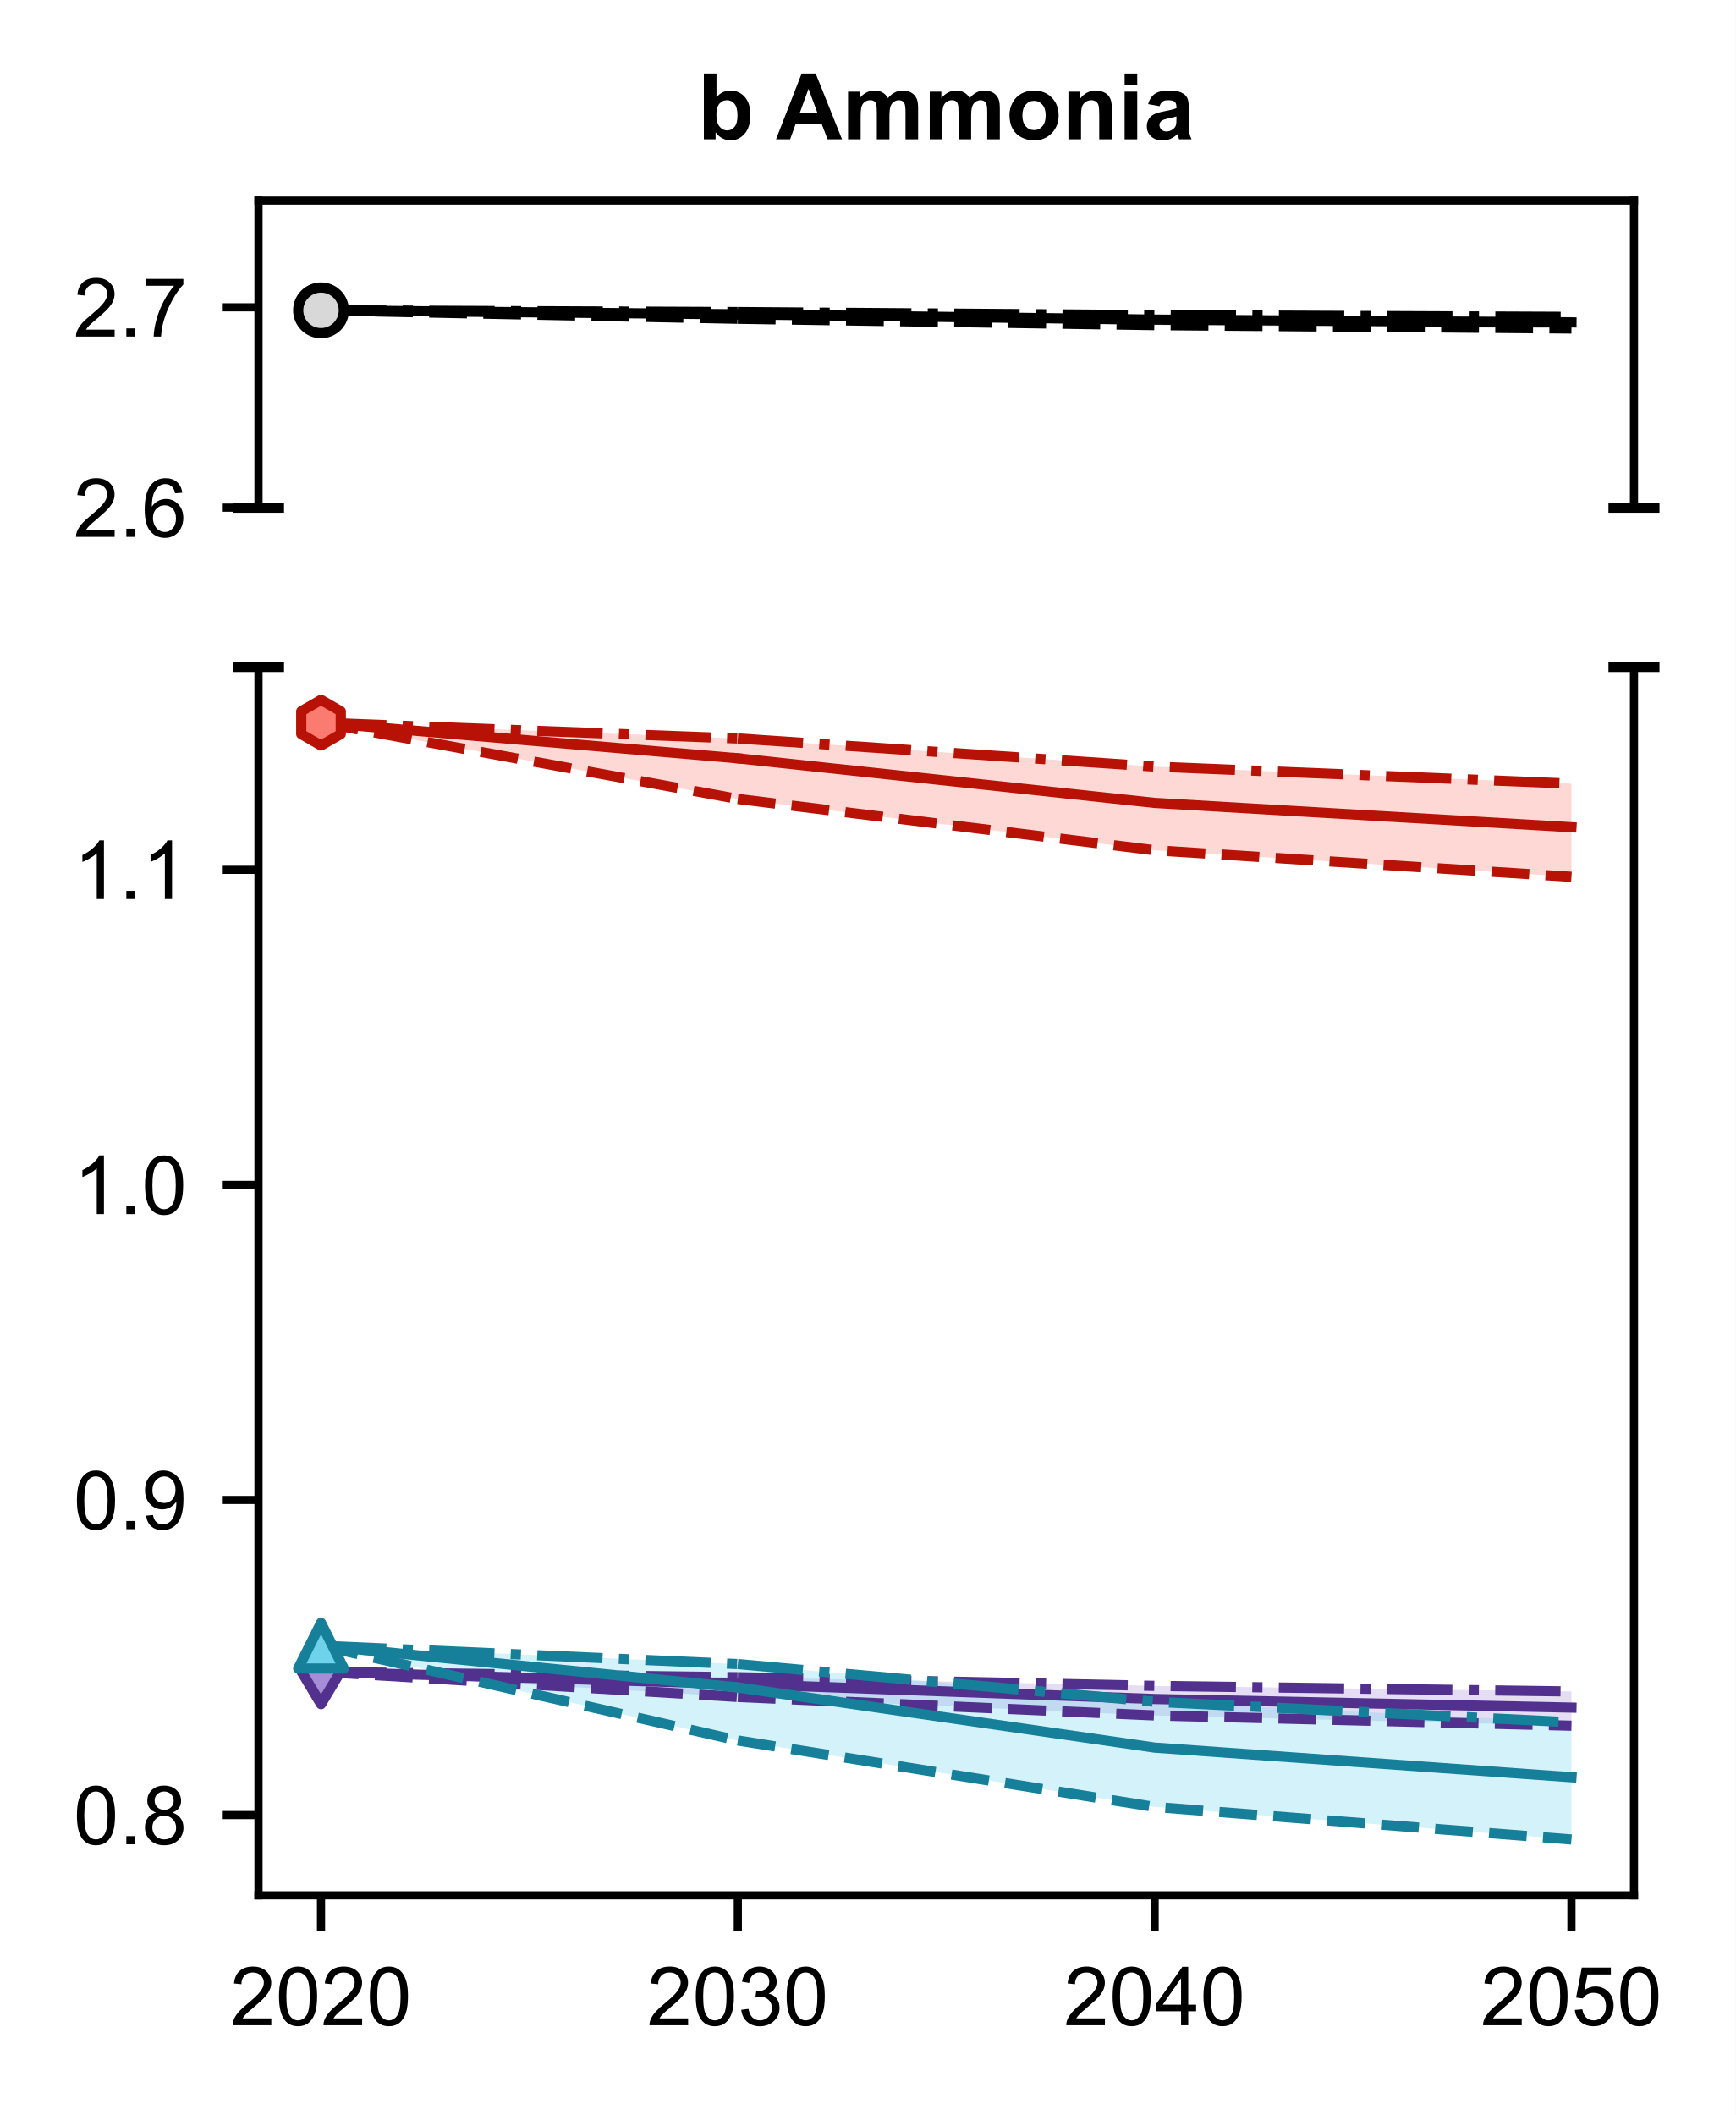
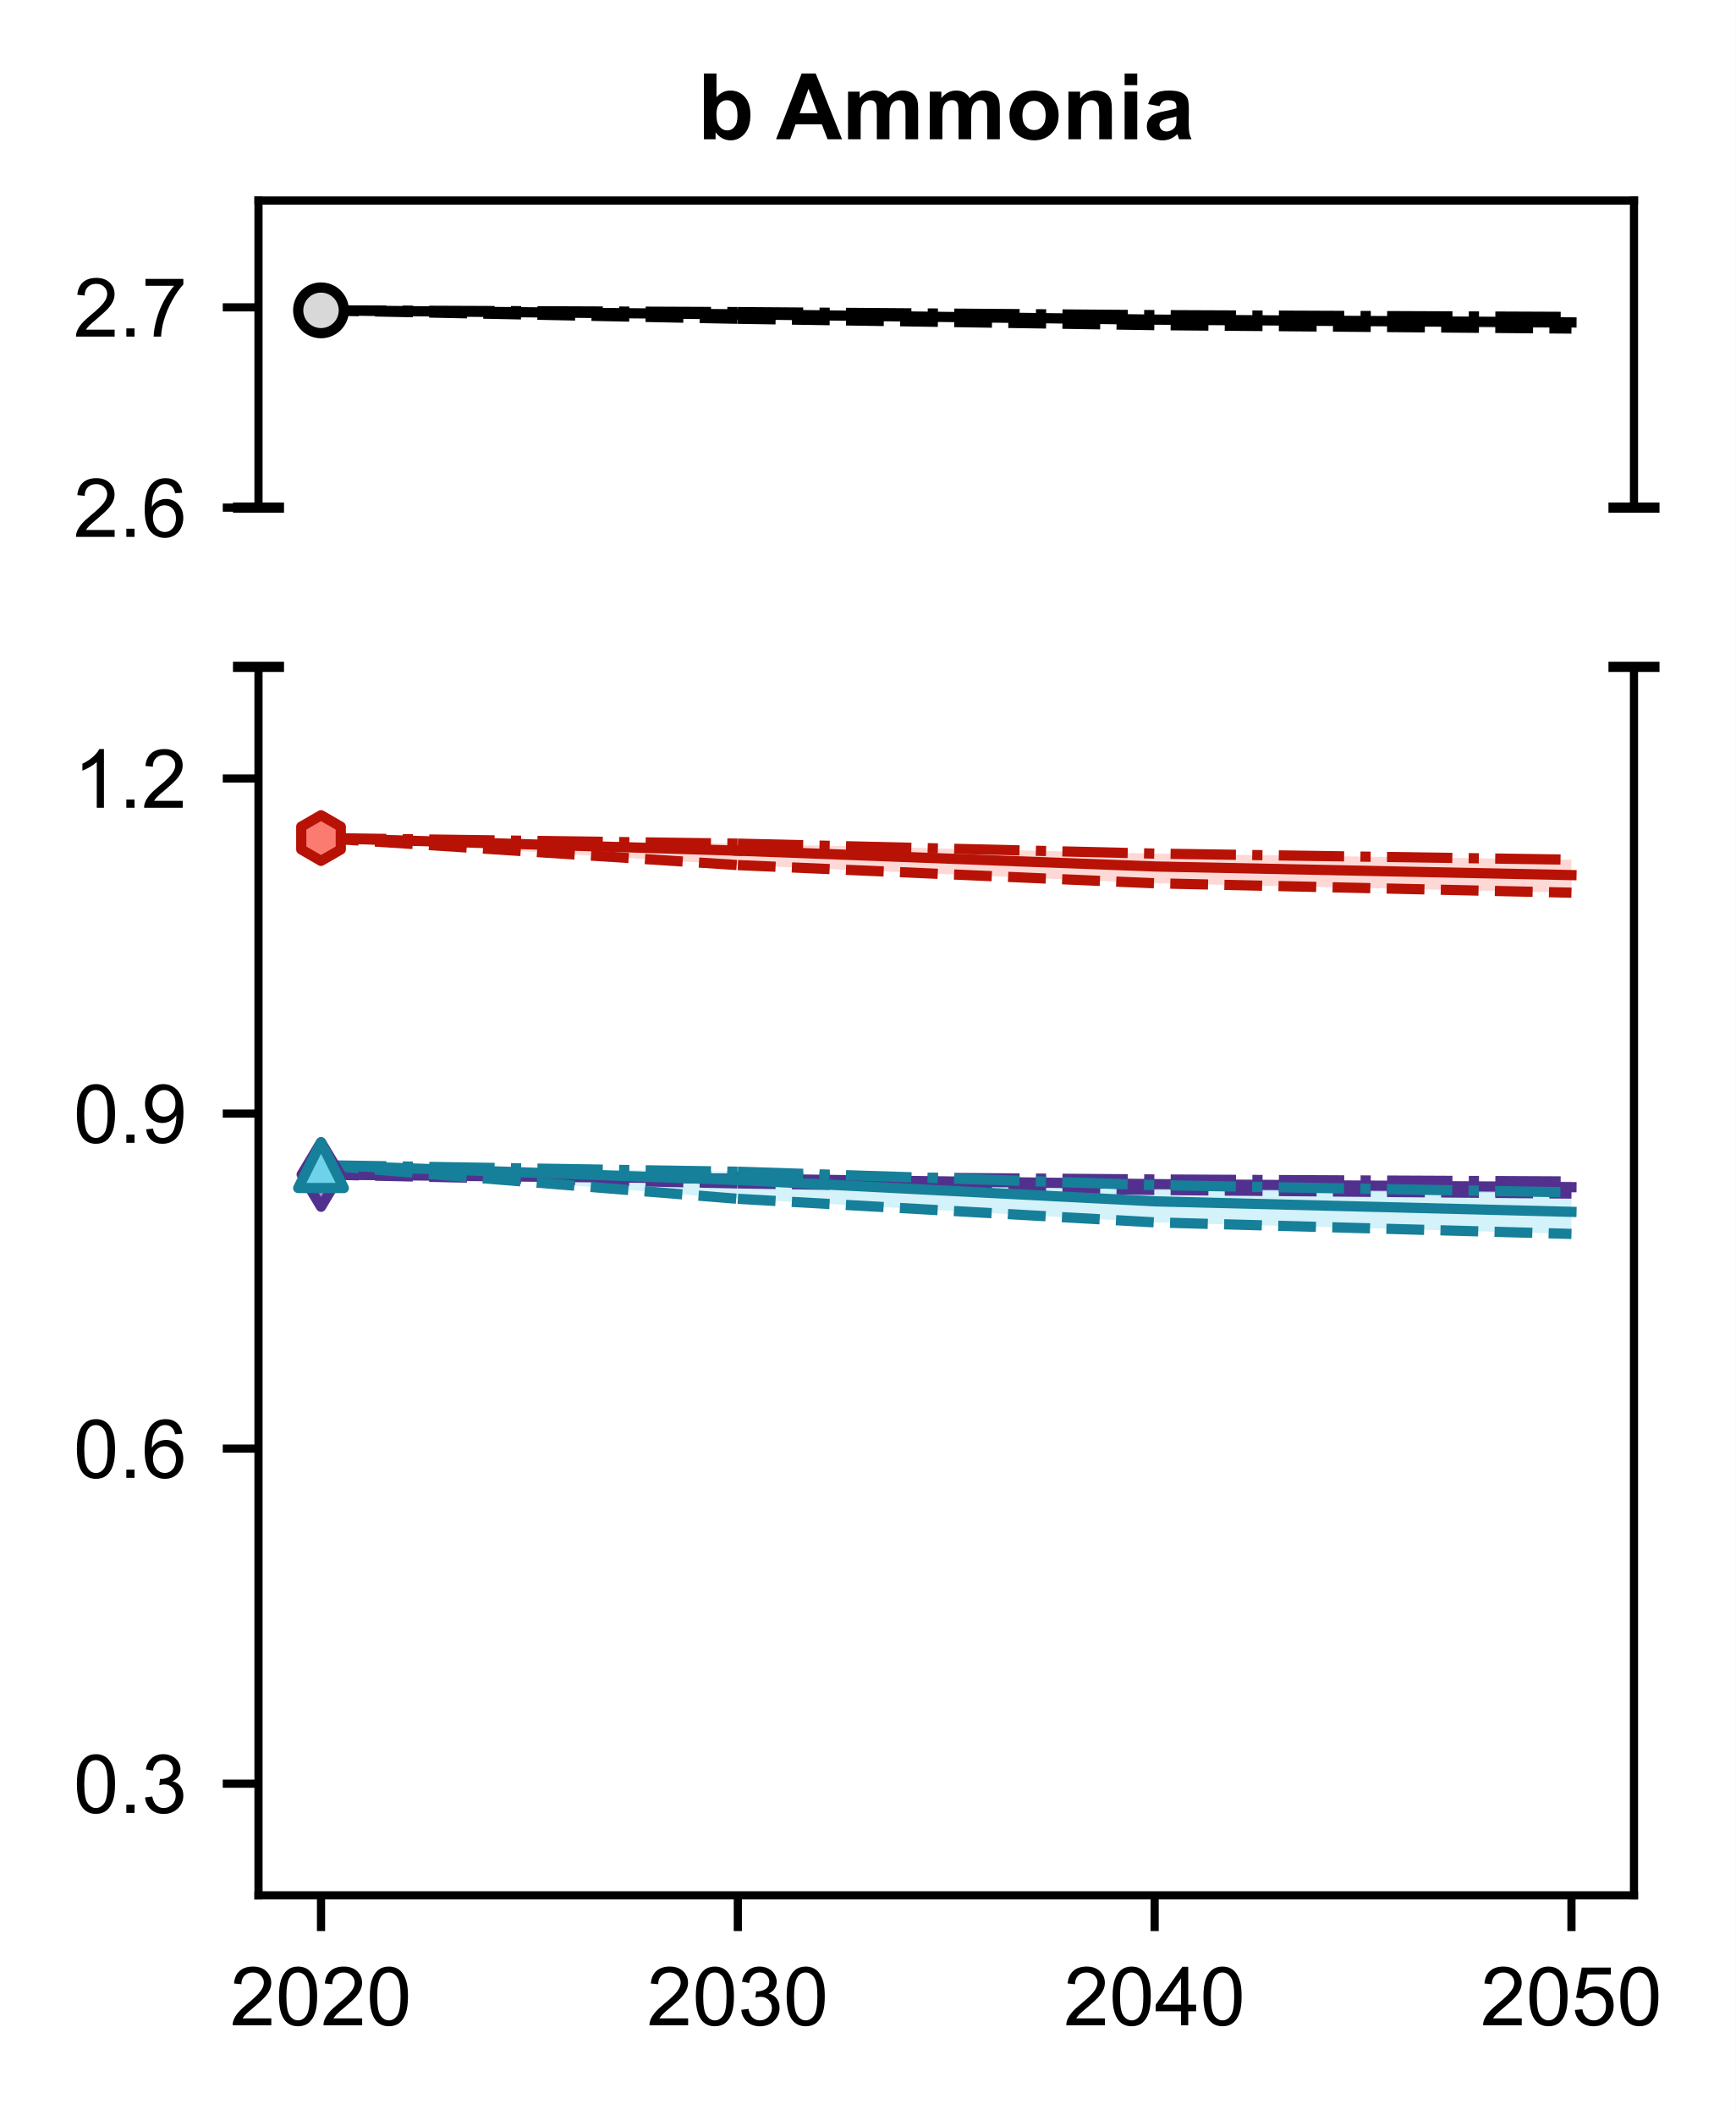
<svg xmlns="http://www.w3.org/2000/svg" xmlns:xlink="http://www.w3.org/1999/xlink" width="170.023pt" height="207.167pt" viewBox="0 0 170.023 207.167" version="1.1">
  <defs>
    <style type="text/css">*{stroke-linejoin: round; stroke-linecap: butt}</style>
  </defs>
  <g id="figure_1">
    <g id="patch_1">
      <path d="M 0 207.167  L 170.023 207.167  L 170.023 0  L 0 0  z " style="fill: #ffffff" />
    </g>
    <g id="axes_1">
      <g id="patch_2">
        <path d="M 25.32 49.725  L 160.05 49.725  L 160.05 19.642  L 25.32 19.642  z " style="fill: #ffffff" />
      </g>
      <g id="patch_3">
-         <path d="M 31.444 30.399  L 72.271 31.223  L 72.271 30.57  z " clip-path="url(#p505b1fce91)" style="fill: #808080; opacity: 0.3" />
+         <path d="M 31.444 30.399  L 72.271 31.223  L 72.271 30.57  z " clip-path="url(#p13ab7eb03c)" style="fill: #808080; opacity: 0.3" />
      </g>
      <g id="patch_4">
-         <path d="M 72.271 31.223  L 113.098 31.846  L 113.098 30.868  L 72.271 30.57  z " clip-path="url(#p505b1fce91)" style="fill: #808080; opacity: 0.3" />
+         <path d="M 72.271 31.223  L 113.098 31.846  L 113.098 30.868  L 72.271 30.57  z " clip-path="url(#p13ab7eb03c)" style="fill: #808080; opacity: 0.3" />
      </g>
      <g id="patch_5">
-         <path d="M 113.098 31.846  L 153.926 32.181  L 153.926 31.042  L 113.098 30.868  z " clip-path="url(#p505b1fce91)" style="fill: #808080; opacity: 0.3" />
+         <path d="M 113.098 31.846  L 153.926 32.181  L 153.926 31.042  L 113.098 30.868  z " clip-path="url(#p13ab7eb03c)" style="fill: #808080; opacity: 0.3" />
      </g>
      <g id="line2d_1">
-         <path d="M 31.444 30.399  L 72.271 30.789  " clip-path="url(#p505b1fce91)" style="fill: none; stroke: #000000; stroke-linecap: square" />
+         <path d="M 31.444 30.399  L 72.271 30.789  " clip-path="url(#p13ab7eb03c)" style="fill: none; stroke: #000000; stroke-linecap: square" />
      </g>
      <g id="line2d_2">
-         <path d="M 72.271 30.789  L 113.098 31.307  L 153.926 31.582  " clip-path="url(#p505b1fce91)" style="fill: none; stroke: #000000; stroke-linecap: square" />
+         <path d="M 72.271 30.789  L 113.098 31.307  L 153.926 31.582  " clip-path="url(#p13ab7eb03c)" style="fill: none; stroke: #000000; stroke-linecap: square" />
      </g>
      <g id="line2d_3">
-         <path d="M 31.444 30.399  L 72.271 30.57  " clip-path="url(#p505b1fce91)" style="fill: none; stroke-dasharray: 6.4,1.6,1,1.6; stroke-dashoffset: 0; stroke: #000000" />
+         <path d="M 31.444 30.399  L 72.271 30.57  " clip-path="url(#p13ab7eb03c)" style="fill: none; stroke-dasharray: 6.4,1.6,1,1.6; stroke-dashoffset: 0; stroke: #000000" />
      </g>
      <g id="line2d_4">
-         <path d="M 72.271 30.57  L 113.098 30.868  L 153.926 31.042  " clip-path="url(#p505b1fce91)" style="fill: none; stroke-dasharray: 6.4,1.6,1,1.6; stroke-dashoffset: 0; stroke: #000000" />
+         <path d="M 72.271 30.57  L 113.098 30.868  L 153.926 31.042  " clip-path="url(#p13ab7eb03c)" style="fill: none; stroke-dasharray: 6.4,1.6,1,1.6; stroke-dashoffset: 0; stroke: #000000" />
      </g>
      <g id="line2d_5">
-         <path d="M 31.444 30.399  L 72.271 31.223  " clip-path="url(#p505b1fce91)" style="fill: none; stroke-dasharray: 3.7,1.6; stroke-dashoffset: 0; stroke: #000000" />
+         <path d="M 31.444 30.399  L 72.271 31.223  " clip-path="url(#p13ab7eb03c)" style="fill: none; stroke-dasharray: 3.7,1.6; stroke-dashoffset: 0; stroke: #000000" />
      </g>
      <g id="line2d_6">
-         <path d="M 72.271 31.223  L 113.098 31.846  L 153.926 32.181  " clip-path="url(#p505b1fce91)" style="fill: none; stroke-dasharray: 3.7,1.6; stroke-dashoffset: 0; stroke: #000000" />
+         <path d="M 72.271 31.223  L 113.098 31.846  L 153.926 32.181  " clip-path="url(#p13ab7eb03c)" style="fill: none; stroke-dasharray: 3.7,1.6; stroke-dashoffset: 0; stroke: #000000" />
      </g>
      <g id="matplotlib.axis_1">
        <g id="xtick_1" />
        <g id="xtick_2" />
        <g id="xtick_3" />
        <g id="xtick_4" />
      </g>
      <g id="matplotlib.axis_2">
        <g id="ytick_1">
          <g id="line2d_7">
            <defs>
-               <path id="md375f97114" d="M 0 0  L -3.5 0  " style="stroke: #000000; stroke-width: 0.8" />
+               <path id="mcb74f9870c" d="M 0 0  L -3.5 0  " style="stroke: #000000; stroke-width: 0.8" />
            </defs>
            <g>
-               <use xlink:href="#md375f97114" x="25.32" y="49.725" style="stroke: #000000; stroke-width: 0.8" />
+               <use xlink:href="#mcb74f9870c" x="25.32" y="49.725" style="stroke: #000000; stroke-width: 0.8" />
            </g>
          </g>
          <g id="text_1">
            <g transform="translate(7.2 52.58833) scale(0.08 -0.08)">
              <defs>
                <path id="ArialMT-32" d="M 3222 541  L 3222 0  L 194 0  Q 188 203 259 391  Q 375 700 629 1000  Q 884 1300 1366 1694  Q 2113 2306 2375 2664  Q 2638 3022 2638 3341  Q 2638 3675 2398 3904  Q 2159 4134 1775 4134  Q 1369 4134 1125 3890  Q 881 3647 878 3216  L 300 3275  Q 359 3922 746 4261  Q 1134 4600 1788 4600  Q 2447 4600 2831 4234  Q 3216 3869 3216 3328  Q 3216 3053 3103 2787  Q 2991 2522 2730 2228  Q 2469 1934 1863 1422  Q 1356 997 1212 845  Q 1069 694 975 541  L 3222 541  z " transform="scale(0.015625)" />
                <path id="ArialMT-2e" d="M 581 0  L 581 641  L 1222 641  L 1222 0  L 581 0  z " transform="scale(0.015625)" />
                <path id="ArialMT-36" d="M 3184 3459  L 2625 3416  Q 2550 3747 2413 3897  Q 2184 4138 1850 4138  Q 1581 4138 1378 3988  Q 1113 3794 959 3422  Q 806 3050 800 2363  Q 1003 2672 1297 2822  Q 1591 2972 1913 2972  Q 2475 2972 2870 2558  Q 3266 2144 3266 1488  Q 3266 1056 3080 686  Q 2894 316 2569 119  Q 2244 -78 1831 -78  Q 1128 -78 684 439  Q 241 956 241 2144  Q 241 3472 731 4075  Q 1159 4600 1884 4600  Q 2425 4600 2770 4297  Q 3116 3994 3184 3459  z M 888 1484  Q 888 1194 1011 928  Q 1134 663 1356 523  Q 1578 384 1822 384  Q 2178 384 2434 671  Q 2691 959 2691 1453  Q 2691 1928 2437 2201  Q 2184 2475 1800 2475  Q 1419 2475 1153 2201  Q 888 1928 888 1484  z " transform="scale(0.015625)" />
              </defs>
              <use xlink:href="#ArialMT-32" />
              <use xlink:href="#ArialMT-2e" x="55.615" />
              <use xlink:href="#ArialMT-36" x="83.398" />
            </g>
          </g>
        </g>
        <g id="ytick_2">
          <g id="line2d_8">
            <g>
-               <use xlink:href="#md375f97114" x="25.32" y="30.106" style="stroke: #000000; stroke-width: 0.8" />
+               <use xlink:href="#mcb74f9870c" x="25.32" y="30.106" style="stroke: #000000; stroke-width: 0.8" />
            </g>
          </g>
          <g id="text_2">
            <g transform="translate(7.2 32.96887) scale(0.08 -0.08)">
              <defs>
                <path id="ArialMT-37" d="M 303 3981  L 303 4522  L 3269 4522  L 3269 4084  Q 2831 3619 2401 2847  Q 1972 2075 1738 1259  Q 1569 684 1522 0  L 944 0  Q 953 541 1156 1306  Q 1359 2072 1739 2783  Q 2119 3494 2547 3981  L 303 3981  z " transform="scale(0.015625)" />
              </defs>
              <use xlink:href="#ArialMT-32" />
              <use xlink:href="#ArialMT-2e" x="55.615" />
              <use xlink:href="#ArialMT-37" x="83.398" />
            </g>
          </g>
        </g>
      </g>
      <g id="PathCollection_1">
        <defs>
-           <path id="m8db2056319" d="M 0 2.236  C 0.593 2.236 1.162 2 1.581 1.581  C 2 1.162 2.236 0.593 2.236 0  C 2.236 -0.593 2 -1.162 1.581 -1.581  C 1.162 -2 0.593 -2.236 0 -2.236  C -0.593 -2.236 -1.162 -2 -1.581 -1.581  C -2 -1.162 -2.236 -0.593 -2.236 0  C -2.236 0.593 -2 1.162 -1.581 1.581  C -1.162 2 -0.593 2.236 0 2.236  z " style="stroke: #000000" />
+           <path id="m3d1748b864" d="M 0 2.236  C 0.593 2.236 1.162 2 1.581 1.581  C 2 1.162 2.236 0.593 2.236 0  C 2.236 -0.593 2 -1.162 1.581 -1.581  C 1.162 -2 0.593 -2.236 0 -2.236  C -0.593 -2.236 -1.162 -2 -1.581 -1.581  C -2 -1.162 -2.236 -0.593 -2.236 0  C -2.236 0.593 -2 1.162 -1.581 1.581  C -1.162 2 -0.593 2.236 0 2.236  z " style="stroke: #000000" />
        </defs>
-         <g clip-path="url(#p505b1fce91)">
-           <use xlink:href="#m8db2056319" x="31.444" y="30.399" style="fill: #d8d8d8; stroke: #000000" />
+         <g clip-path="url(#p13ab7eb03c)">
+           <use xlink:href="#m3d1748b864" x="31.444" y="30.399" style="fill: #d8d8d8; stroke: #000000" />
        </g>
      </g>
      <g id="line2d_9">
        <defs>
-           <path id="m412dbabb3e" d="M -2.5 0  L 2.5 0  " style="stroke: #000000" />
+           <path id="m0ffcfef380" d="M -2.5 0  L 2.5 0  " style="stroke: #000000" />
        </defs>
        <g>
-           <use xlink:href="#m412dbabb3e" x="25.32" y="49.725" style="stroke: #000000" />
-           <use xlink:href="#m412dbabb3e" x="160.05" y="49.725" style="stroke: #000000" />
+           <use xlink:href="#m0ffcfef380" x="25.32" y="49.725" style="stroke: #000000" />
+           <use xlink:href="#m0ffcfef380" x="160.05" y="49.725" style="stroke: #000000" />
        </g>
      </g>
      <g id="patch_6">
        <path d="M 25.32 49.725  L 25.32 19.642  " style="fill: none; stroke: #000000; stroke-width: 0.8; stroke-linejoin: miter; stroke-linecap: square" />
      </g>
      <g id="patch_7">
        <path d="M 160.05 49.725  L 160.05 19.642  " style="fill: none; stroke: #000000; stroke-width: 0.8; stroke-linejoin: miter; stroke-linecap: square" />
      </g>
      <g id="patch_8">
        <path d="M 25.32 19.642  L 160.05 19.642  " style="fill: none; stroke: #000000; stroke-width: 0.8; stroke-linejoin: miter; stroke-linecap: square" />
      </g>
      <g id="text_3">
-         <g transform="translate(68.35252 13.64203) scale(0.09 -0.09)">
+         <g transform="translate(68.35253 13.64203) scale(0.09 -0.09)">
          <defs>
            <path id="Arial-BoldMT-62" d="M 422 0  L 422 4581  L 1300 4581  L 1300 2931  Q 1706 3394 2263 3394  Q 2869 3394 3266 2955  Q 3663 2516 3663 1694  Q 3663 844 3258 384  Q 2853 -75 2275 -75  Q 1991 -75 1714 67  Q 1438 209 1238 488  L 1238 0  L 422 0  z M 1294 1731  Q 1294 1216 1456 969  Q 1684 619 2063 619  Q 2353 619 2558 867  Q 2763 1116 2763 1650  Q 2763 2219 2556 2470  Q 2350 2722 2028 2722  Q 1713 2722 1503 2476  Q 1294 2231 1294 1731  z " transform="scale(0.015625)" />
            <path id="Arial-BoldMT-20" transform="scale(0.015625)" />
            <path id="Arial-BoldMT-41" d="M 4597 0  L 3591 0  L 3191 1041  L 1359 1041  L 981 0  L 0 0  L 1784 4581  L 2763 4581  L 4597 0  z M 2894 1813  L 2263 3513  L 1644 1813  L 2894 1813  z " transform="scale(0.015625)" />
            <path id="Arial-BoldMT-6d" d="M 394 3319  L 1203 3319  L 1203 2866  Q 1638 3394 2238 3394  Q 2556 3394 2790 3262  Q 3025 3131 3175 2866  Q 3394 3131 3647 3262  Q 3900 3394 4188 3394  Q 4553 3394 4806 3245  Q 5059 3097 5184 2809  Q 5275 2597 5275 2122  L 5275 0  L 4397 0  L 4397 1897  Q 4397 2391 4306 2534  Q 4184 2722 3931 2722  Q 3747 2722 3584 2609  Q 3422 2497 3350 2280  Q 3278 2063 3278 1594  L 3278 0  L 2400 0  L 2400 1819  Q 2400 2303 2353 2443  Q 2306 2584 2207 2653  Q 2109 2722 1941 2722  Q 1738 2722 1575 2612  Q 1413 2503 1342 2297  Q 1272 2091 1272 1613  L 1272 0  L 394 0  L 394 3319  z " transform="scale(0.015625)" />
            <path id="Arial-BoldMT-6f" d="M 256 1706  Q 256 2144 472 2553  Q 688 2963 1083 3178  Q 1478 3394 1966 3394  Q 2719 3394 3200 2905  Q 3681 2416 3681 1669  Q 3681 916 3195 420  Q 2709 -75 1972 -75  Q 1516 -75 1102 131  Q 688 338 472 736  Q 256 1134 256 1706  z M 1156 1659  Q 1156 1166 1390 903  Q 1625 641 1969 641  Q 2313 641 2545 903  Q 2778 1166 2778 1666  Q 2778 2153 2545 2415  Q 2313 2678 1969 2678  Q 1625 2678 1390 2415  Q 1156 2153 1156 1659  z " transform="scale(0.015625)" />
            <path id="Arial-BoldMT-6e" d="M 3478 0  L 2600 0  L 2600 1694  Q 2600 2231 2544 2389  Q 2488 2547 2361 2634  Q 2234 2722 2056 2722  Q 1828 2722 1647 2597  Q 1466 2472 1398 2265  Q 1331 2059 1331 1503  L 1331 0  L 453 0  L 453 3319  L 1269 3319  L 1269 2831  Q 1703 3394 2363 3394  Q 2653 3394 2893 3289  Q 3134 3184 3257 3021  Q 3381 2859 3429 2653  Q 3478 2447 3478 2063  L 3478 0  z " transform="scale(0.015625)" />
            <path id="Arial-BoldMT-69" d="M 459 3769  L 459 4581  L 1338 4581  L 1338 3769  L 459 3769  z M 459 0  L 459 3319  L 1338 3319  L 1338 0  L 459 0  z " transform="scale(0.015625)" />
            <path id="Arial-BoldMT-61" d="M 1116 2306  L 319 2450  Q 453 2931 781 3162  Q 1109 3394 1756 3394  Q 2344 3394 2631 3255  Q 2919 3116 3036 2902  Q 3153 2688 3153 2116  L 3144 1091  Q 3144 653 3186 445  Q 3228 238 3344 0  L 2475 0  Q 2441 88 2391 259  Q 2369 338 2359 363  Q 2134 144 1878 34  Q 1622 -75 1331 -75  Q 819 -75 523 203  Q 228 481 228 906  Q 228 1188 362 1408  Q 497 1628 739 1745  Q 981 1863 1438 1950  Q 2053 2066 2291 2166  L 2291 2253  Q 2291 2506 2166 2614  Q 2041 2722 1694 2722  Q 1459 2722 1328 2630  Q 1197 2538 1116 2306  z M 2291 1594  Q 2122 1538 1756 1459  Q 1391 1381 1278 1306  Q 1106 1184 1106 997  Q 1106 813 1243 678  Q 1381 544 1594 544  Q 1831 544 2047 700  Q 2206 819 2256 991  Q 2291 1103 2291 1419  L 2291 1594  z " transform="scale(0.015625)" />
          </defs>
          <use xlink:href="#Arial-BoldMT-62" />
          <use xlink:href="#Arial-BoldMT-20" x="61.084" />
          <use xlink:href="#Arial-BoldMT-41" x="85.117" />
          <use xlink:href="#Arial-BoldMT-6d" x="157.334" />
          <use xlink:href="#Arial-BoldMT-6d" x="246.25" />
          <use xlink:href="#Arial-BoldMT-6f" x="335.166" />
          <use xlink:href="#Arial-BoldMT-6e" x="396.25" />
          <use xlink:href="#Arial-BoldMT-69" x="457.334" />
          <use xlink:href="#Arial-BoldMT-61" x="485.117" />
        </g>
      </g>
    </g>
    <g id="axes_2">
      <g id="patch_9">
        <path d="M 25.32 185.651  L 160.05 185.651  L 160.05 65.318  L 25.32 65.318  z " style="fill: #ffffff" />
      </g>
      <g id="patch_10">
-         <path d="M 31.444 163.762  L 72.271 166.219  L 72.271 164.286  z " clip-path="url(#p10491d36dc)" style="fill: #a78dd8; opacity: 0.3" />
+         <path d="M 31.444 115.044  L 72.271 115.915  L 72.271 115.23  z " clip-path="url(#p8d1929534f)" style="fill: #a78dd8; opacity: 0.3" />
      </g>
      <g id="patch_11">
-         <path d="M 72.271 166.219  L 113.098 168.027  L 113.098 165.133  L 72.271 164.286  z " clip-path="url(#p10491d36dc)" style="fill: #a78dd8; opacity: 0.3" />
+         <path d="M 72.271 115.915  L 113.098 116.556  L 113.098 115.53  L 72.271 115.23  z " clip-path="url(#p8d1929534f)" style="fill: #a78dd8; opacity: 0.3" />
      </g>
      <g id="patch_12">
-         <path d="M 113.098 168.027  L 153.926 169.033  L 153.926 165.681  L 113.098 165.133  z " clip-path="url(#p10491d36dc)" style="fill: #a78dd8; opacity: 0.3" />
+         <path d="M 113.098 116.556  L 153.926 116.912  L 153.926 115.724  L 113.098 115.53  z " clip-path="url(#p8d1929534f)" style="fill: #a78dd8; opacity: 0.3" />
      </g>
      <g id="patch_13">
-         <path d="M 31.444 161.197  L 72.271 170.483  L 72.271 162.996  z " clip-path="url(#p10491d36dc)" style="fill: #6dd2ea; opacity: 0.3" />
+         <path d="M 31.444 114.134  L 72.271 117.426  L 72.271 114.772  z " clip-path="url(#p8d1929534f)" style="fill: #6dd2ea; opacity: 0.3" />
      </g>
      <g id="patch_14">
-         <path d="M 72.271 170.483  L 113.098 176.991  L 113.098 166.69  L 72.271 162.996  z " clip-path="url(#p10491d36dc)" style="fill: #6dd2ea; opacity: 0.3" />
+         <path d="M 72.271 117.426  L 113.098 119.733  L 113.098 116.082  L 72.271 114.772  z " clip-path="url(#p8d1929534f)" style="fill: #6dd2ea; opacity: 0.3" />
      </g>
      <g id="patch_15">
-         <path d="M 113.098 176.991  L 153.926 180.181  L 153.926 168.7  L 113.098 166.69  z " clip-path="url(#p10491d36dc)" style="fill: #6dd2ea; opacity: 0.3" />
+         <path d="M 113.098 119.733  L 153.926 120.864  L 153.926 116.794  L 113.098 116.082  z " clip-path="url(#p8d1929534f)" style="fill: #6dd2ea; opacity: 0.3" />
      </g>
      <g id="patch_16">
-         <path d="M 31.444 70.788  L 72.271 78.26  L 72.271 72.335  z " clip-path="url(#p10491d36dc)" style="fill: #fb7b71; opacity: 0.3" />
+         <path d="M 31.444 82.088  L 72.271 84.736  L 72.271 82.636  z " clip-path="url(#p8d1929534f)" style="fill: #fb7b71; opacity: 0.3" />
      </g>
      <g id="patch_17">
-         <path d="M 72.271 78.26  L 113.098 83.286  L 113.098 75.089  L 72.271 72.335  z " clip-path="url(#p10491d36dc)" style="fill: #fb7b71; opacity: 0.3" />
+         <path d="M 72.271 84.736  L 113.098 86.518  L 113.098 83.612  L 72.271 82.636  z " clip-path="url(#p8d1929534f)" style="fill: #fb7b71; opacity: 0.3" />
      </g>
      <g id="patch_18">
-         <path d="M 113.098 83.286  L 153.926 85.887  L 153.926 76.762  L 113.098 75.089  z " clip-path="url(#p10491d36dc)" style="fill: #fb7b71; opacity: 0.3" />
+         <path d="M 113.098 86.518  L 153.926 87.44  L 153.926 84.205  L 113.098 83.612  z " clip-path="url(#p8d1929534f)" style="fill: #fb7b71; opacity: 0.3" />
      </g>
      <g id="line2d_10">
-         <path d="M 31.444 163.762  L 72.271 164.945  " clip-path="url(#p10491d36dc)" style="fill: none; stroke: #52318e; stroke-linecap: square" />
+         <path d="M 31.444 115.044  L 72.271 115.463  " clip-path="url(#p8d1929534f)" style="fill: none; stroke: #52318e; stroke-linecap: square" />
      </g>
      <g id="line2d_11">
-         <path d="M 72.271 164.945  L 113.098 166.419  L 153.926 167.262  " clip-path="url(#p10491d36dc)" style="fill: none; stroke: #52318e; stroke-linecap: square" />
+         <path d="M 72.271 115.463  L 113.098 115.986  L 153.926 116.284  " clip-path="url(#p8d1929534f)" style="fill: none; stroke: #52318e; stroke-linecap: square" />
      </g>
      <g id="line2d_12">
-         <path d="M 31.444 163.762  L 72.271 164.286  " clip-path="url(#p10491d36dc)" style="fill: none; stroke-dasharray: 6.4,1.6,1,1.6; stroke-dashoffset: 0; stroke: #52318e" />
+         <path d="M 31.444 115.044  L 72.271 115.23  " clip-path="url(#p8d1929534f)" style="fill: none; stroke-dasharray: 6.4,1.6,1,1.6; stroke-dashoffset: 0; stroke: #52318e" />
      </g>
      <g id="line2d_13">
-         <path d="M 72.271 164.286  L 113.098 165.133  L 153.926 165.681  " clip-path="url(#p10491d36dc)" style="fill: none; stroke-dasharray: 6.4,1.6,1,1.6; stroke-dashoffset: 0; stroke: #52318e" />
+         <path d="M 72.271 115.23  L 113.098 115.53  L 153.926 115.724  " clip-path="url(#p8d1929534f)" style="fill: none; stroke-dasharray: 6.4,1.6,1,1.6; stroke-dashoffset: 0; stroke: #52318e" />
      </g>
      <g id="line2d_14">
-         <path d="M 31.444 163.762  L 72.271 166.219  " clip-path="url(#p10491d36dc)" style="fill: none; stroke-dasharray: 3.7,1.6; stroke-dashoffset: 0; stroke: #52318e" />
+         <path d="M 31.444 115.044  L 72.271 115.915  " clip-path="url(#p8d1929534f)" style="fill: none; stroke-dasharray: 3.7,1.6; stroke-dashoffset: 0; stroke: #52318e" />
      </g>
      <g id="line2d_15">
-         <path d="M 72.271 166.219  L 113.098 168.027  L 153.926 169.033  " clip-path="url(#p10491d36dc)" style="fill: none; stroke-dasharray: 3.7,1.6; stroke-dashoffset: 0; stroke: #52318e" />
+         <path d="M 72.271 115.915  L 113.098 116.556  L 153.926 116.912  " clip-path="url(#p8d1929534f)" style="fill: none; stroke-dasharray: 3.7,1.6; stroke-dashoffset: 0; stroke: #52318e" />
      </g>
      <g id="line2d_16">
-         <path d="M 31.444 161.197  L 72.271 165.289  " clip-path="url(#p10491d36dc)" style="fill: none; stroke: #167f99; stroke-linecap: square" />
+         <path d="M 31.444 114.134  L 72.271 115.585  " clip-path="url(#p8d1929534f)" style="fill: none; stroke: #167f99; stroke-linecap: square" />
      </g>
      <g id="line2d_17">
-         <path d="M 72.271 165.289  L 113.098 171.179  L 153.926 174.08  " clip-path="url(#p10491d36dc)" style="fill: none; stroke: #167f99; stroke-linecap: square" />
+         <path d="M 72.271 115.585  L 113.098 117.673  L 153.926 118.701  " clip-path="url(#p8d1929534f)" style="fill: none; stroke: #167f99; stroke-linecap: square" />
      </g>
      <g id="line2d_18">
-         <path d="M 31.444 161.197  L 72.271 162.996  " clip-path="url(#p10491d36dc)" style="fill: none; stroke-dasharray: 6.4,1.6,1,1.6; stroke-dashoffset: 0; stroke: #167f99" />
+         <path d="M 31.444 114.134  L 72.271 114.772  " clip-path="url(#p8d1929534f)" style="fill: none; stroke-dasharray: 6.4,1.6,1,1.6; stroke-dashoffset: 0; stroke: #167f99" />
      </g>
      <g id="line2d_19">
-         <path d="M 72.271 162.996  L 113.098 166.69  L 153.926 168.7  " clip-path="url(#p10491d36dc)" style="fill: none; stroke-dasharray: 6.4,1.6,1,1.6; stroke-dashoffset: 0; stroke: #167f99" />
+         <path d="M 72.271 114.772  L 113.098 116.082  L 153.926 116.794  " clip-path="url(#p8d1929534f)" style="fill: none; stroke-dasharray: 6.4,1.6,1,1.6; stroke-dashoffset: 0; stroke: #167f99" />
      </g>
      <g id="line2d_20">
-         <path d="M 31.444 161.197  L 72.271 170.483  " clip-path="url(#p10491d36dc)" style="fill: none; stroke-dasharray: 3.7,1.6; stroke-dashoffset: 0; stroke: #167f99" />
+         <path d="M 31.444 114.134  L 72.271 117.426  " clip-path="url(#p8d1929534f)" style="fill: none; stroke-dasharray: 3.7,1.6; stroke-dashoffset: 0; stroke: #167f99" />
      </g>
      <g id="line2d_21">
-         <path d="M 72.271 170.483  L 113.098 176.991  L 153.926 180.181  " clip-path="url(#p10491d36dc)" style="fill: none; stroke-dasharray: 3.7,1.6; stroke-dashoffset: 0; stroke: #167f99" />
+         <path d="M 72.271 117.426  L 113.098 119.733  L 153.926 120.864  " clip-path="url(#p8d1929534f)" style="fill: none; stroke-dasharray: 3.7,1.6; stroke-dashoffset: 0; stroke: #167f99" />
      </g>
      <g id="line2d_22">
-         <path d="M 31.444 70.788  L 72.271 74.28  " clip-path="url(#p10491d36dc)" style="fill: none; stroke: #b71205; stroke-linecap: square" />
+         <path d="M 31.444 82.088  L 72.271 83.326  " clip-path="url(#p8d1929534f)" style="fill: none; stroke: #b71205; stroke-linecap: square" />
      </g>
      <g id="line2d_23">
-         <path d="M 72.271 74.28  L 113.098 78.646  L 153.926 81.027  " clip-path="url(#p10491d36dc)" style="fill: none; stroke: #b71205; stroke-linecap: square" />
+         <path d="M 72.271 83.326  L 113.098 84.873  L 153.926 85.717  " clip-path="url(#p8d1929534f)" style="fill: none; stroke: #b71205; stroke-linecap: square" />
      </g>
      <g id="line2d_24">
-         <path d="M 31.444 70.788  L 72.271 72.335  " clip-path="url(#p10491d36dc)" style="fill: none; stroke-dasharray: 6.4,1.6,1,1.6; stroke-dashoffset: 0; stroke: #b71205" />
+         <path d="M 31.444 82.088  L 72.271 82.636  " clip-path="url(#p8d1929534f)" style="fill: none; stroke-dasharray: 6.4,1.6,1,1.6; stroke-dashoffset: 0; stroke: #b71205" />
      </g>
      <g id="line2d_25">
-         <path d="M 72.271 72.335  L 113.098 75.089  L 153.926 76.762  " clip-path="url(#p10491d36dc)" style="fill: none; stroke-dasharray: 6.4,1.6,1,1.6; stroke-dashoffset: 0; stroke: #b71205" />
+         <path d="M 72.271 82.636  L 113.098 83.612  L 153.926 84.205  " clip-path="url(#p8d1929534f)" style="fill: none; stroke-dasharray: 6.4,1.6,1,1.6; stroke-dashoffset: 0; stroke: #b71205" />
      </g>
      <g id="line2d_26">
-         <path d="M 31.444 70.788  L 72.271 78.26  " clip-path="url(#p10491d36dc)" style="fill: none; stroke-dasharray: 3.7,1.6; stroke-dashoffset: 0; stroke: #b71205" />
+         <path d="M 31.444 82.088  L 72.271 84.736  " clip-path="url(#p8d1929534f)" style="fill: none; stroke-dasharray: 3.7,1.6; stroke-dashoffset: 0; stroke: #b71205" />
      </g>
      <g id="line2d_27">
-         <path d="M 72.271 78.26  L 113.098 83.286  L 153.926 85.887  " clip-path="url(#p10491d36dc)" style="fill: none; stroke-dasharray: 3.7,1.6; stroke-dashoffset: 0; stroke: #b71205" />
+         <path d="M 72.271 84.736  L 113.098 86.518  L 153.926 87.44  " clip-path="url(#p8d1929534f)" style="fill: none; stroke-dasharray: 3.7,1.6; stroke-dashoffset: 0; stroke: #b71205" />
      </g>
      <g id="matplotlib.axis_3">
        <g id="xtick_5">
          <g id="line2d_28">
            <defs>
-               <path id="m2ce6a97b0d" d="M 0 0  L 0 3.5  " style="stroke: #000000; stroke-width: 0.8" />
+               <path id="m5aceae144a" d="M 0 0  L 0 3.5  " style="stroke: #000000; stroke-width: 0.8" />
            </defs>
            <g>
-               <use xlink:href="#m2ce6a97b0d" x="31.444" y="185.651" style="stroke: #000000; stroke-width: 0.8" />
+               <use xlink:href="#m5aceae144a" x="31.444" y="185.651" style="stroke: #000000; stroke-width: 0.8" />
            </g>
          </g>
          <g id="text_4">
            <g transform="translate(22.54658 198.3773) scale(0.08 -0.08)">
              <defs>
                <path id="ArialMT-30" d="M 266 2259  Q 266 3072 433 3567  Q 600 4063 929 4331  Q 1259 4600 1759 4600  Q 2128 4600 2406 4451  Q 2684 4303 2865 4023  Q 3047 3744 3150 3342  Q 3253 2941 3253 2259  Q 3253 1453 3087 958  Q 2922 463 2592 192  Q 2263 -78 1759 -78  Q 1097 -78 719 397  Q 266 969 266 2259  z M 844 2259  Q 844 1131 1108 757  Q 1372 384 1759 384  Q 2147 384 2411 759  Q 2675 1134 2675 2259  Q 2675 3391 2411 3762  Q 2147 4134 1753 4134  Q 1366 4134 1134 3806  Q 844 3388 844 2259  z " transform="scale(0.015625)" />
              </defs>
              <use xlink:href="#ArialMT-32" />
              <use xlink:href="#ArialMT-30" x="55.615" />
              <use xlink:href="#ArialMT-32" x="111.23" />
              <use xlink:href="#ArialMT-30" x="166.846" />
            </g>
          </g>
        </g>
        <g id="xtick_6">
          <g id="line2d_29">
            <g>
-               <use xlink:href="#m2ce6a97b0d" x="72.271" y="185.651" style="stroke: #000000; stroke-width: 0.8" />
+               <use xlink:href="#m5aceae144a" x="72.271" y="185.651" style="stroke: #000000; stroke-width: 0.8" />
            </g>
          </g>
          <g id="text_5">
-             <g transform="translate(63.37377 198.3773) scale(0.08 -0.08)">
+             <g transform="translate(63.37378 198.3773) scale(0.08 -0.08)">
              <defs>
                <path id="ArialMT-33" d="M 269 1209  L 831 1284  Q 928 806 1161 595  Q 1394 384 1728 384  Q 2125 384 2398 659  Q 2672 934 2672 1341  Q 2672 1728 2419 1979  Q 2166 2231 1775 2231  Q 1616 2231 1378 2169  L 1441 2663  Q 1497 2656 1531 2656  Q 1891 2656 2178 2843  Q 2466 3031 2466 3422  Q 2466 3731 2256 3934  Q 2047 4138 1716 4138  Q 1388 4138 1169 3931  Q 950 3725 888 3313  L 325 3413  Q 428 3978 793 4289  Q 1159 4600 1703 4600  Q 2078 4600 2393 4439  Q 2709 4278 2876 4000  Q 3044 3722 3044 3409  Q 3044 3113 2884 2869  Q 2725 2625 2413 2481  Q 2819 2388 3044 2092  Q 3269 1797 3269 1353  Q 3269 753 2831 336  Q 2394 -81 1725 -81  Q 1122 -81 723 278  Q 325 638 269 1209  z " transform="scale(0.015625)" />
              </defs>
              <use xlink:href="#ArialMT-32" />
              <use xlink:href="#ArialMT-30" x="55.615" />
              <use xlink:href="#ArialMT-33" x="111.23" />
              <use xlink:href="#ArialMT-30" x="166.846" />
            </g>
          </g>
        </g>
        <g id="xtick_7">
          <g id="line2d_30">
            <g>
-               <use xlink:href="#m2ce6a97b0d" x="113.098" y="185.651" style="stroke: #000000; stroke-width: 0.8" />
+               <use xlink:href="#m5aceae144a" x="113.098" y="185.651" style="stroke: #000000; stroke-width: 0.8" />
            </g>
          </g>
          <g id="text_6">
            <g transform="translate(104.201 198.3773) scale(0.08 -0.08)">
              <defs>
                <path id="ArialMT-34" d="M 2069 0  L 2069 1097  L 81 1097  L 81 1613  L 2172 4581  L 2631 4581  L 2631 1613  L 3250 1613  L 3250 1097  L 2631 1097  L 2631 0  L 2069 0  z M 2069 1613  L 2069 3678  L 634 1613  L 2069 1613  z " transform="scale(0.015625)" />
              </defs>
              <use xlink:href="#ArialMT-32" />
              <use xlink:href="#ArialMT-30" x="55.615" />
              <use xlink:href="#ArialMT-34" x="111.23" />
              <use xlink:href="#ArialMT-30" x="166.846" />
            </g>
          </g>
        </g>
        <g id="xtick_8">
          <g id="line2d_31">
            <g>
-               <use xlink:href="#m2ce6a97b0d" x="153.926" y="185.651" style="stroke: #000000; stroke-width: 0.8" />
+               <use xlink:href="#m5aceae144a" x="153.926" y="185.651" style="stroke: #000000; stroke-width: 0.8" />
            </g>
          </g>
          <g id="text_7">
-             <g transform="translate(145.0281 198.3773) scale(0.08 -0.08)">
+             <g transform="translate(145.0282 198.3773) scale(0.08 -0.08)">
              <defs>
                <path id="ArialMT-35" d="M 266 1200  L 856 1250  Q 922 819 1161 601  Q 1400 384 1738 384  Q 2144 384 2425 690  Q 2706 997 2706 1503  Q 2706 1984 2436 2262  Q 2166 2541 1728 2541  Q 1456 2541 1237 2417  Q 1019 2294 894 2097  L 366 2166  L 809 4519  L 3088 4519  L 3088 3981  L 1259 3981  L 1013 2750  Q 1425 3038 1878 3038  Q 2478 3038 2890 2622  Q 3303 2206 3303 1553  Q 3303 931 2941 478  Q 2500 -78 1738 -78  Q 1113 -78 717 272  Q 322 622 266 1200  z " transform="scale(0.015625)" />
              </defs>
              <use xlink:href="#ArialMT-32" />
              <use xlink:href="#ArialMT-30" x="55.615" />
              <use xlink:href="#ArialMT-35" x="111.23" />
              <use xlink:href="#ArialMT-30" x="166.846" />
            </g>
          </g>
        </g>
      </g>
      <g id="matplotlib.axis_4">
        <g id="ytick_3">
          <g id="line2d_32">
            <g>
-               <use xlink:href="#md375f97114" x="25.32" y="177.786" style="stroke: #000000; stroke-width: 0.8" />
+               <use xlink:href="#mcb74f9870c" x="25.32" y="174.712" style="stroke: #000000; stroke-width: 0.8" />
            </g>
          </g>
          <g id="text_8">
-             <g transform="translate(7.2 180.6494) scale(0.08 -0.08)">
-               <defs>
-                 <path id="ArialMT-38" d="M 1131 2484  Q 781 2613 612 2850  Q 444 3088 444 3419  Q 444 3919 803 4259  Q 1163 4600 1759 4600  Q 2359 4600 2725 4251  Q 3091 3903 3091 3403  Q 3091 3084 2923 2848  Q 2756 2613 2416 2484  Q 2838 2347 3058 2040  Q 3278 1734 3278 1309  Q 3278 722 2862 322  Q 2447 -78 1769 -78  Q 1091 -78 675 323  Q 259 725 259 1325  Q 259 1772 486 2073  Q 713 2375 1131 2484  z M 1019 3438  Q 1019 3113 1228 2906  Q 1438 2700 1772 2700  Q 2097 2700 2305 2904  Q 2513 3109 2513 3406  Q 2513 3716 2298 3927  Q 2084 4138 1766 4138  Q 1444 4138 1231 3931  Q 1019 3725 1019 3438  z M 838 1322  Q 838 1081 952 856  Q 1066 631 1291 507  Q 1516 384 1775 384  Q 2178 384 2440 643  Q 2703 903 2703 1303  Q 2703 1709 2433 1975  Q 2163 2241 1756 2241  Q 1359 2241 1098 1978  Q 838 1716 838 1322  z " transform="scale(0.015625)" />
-               </defs>
+             <g transform="translate(7.2 177.5748) scale(0.08 -0.08)">
              <use xlink:href="#ArialMT-30" />
              <use xlink:href="#ArialMT-2e" x="55.615" />
-               <use xlink:href="#ArialMT-38" x="83.398" />
+               <use xlink:href="#ArialMT-33" x="83.398" />
            </g>
          </g>
        </g>
        <g id="ytick_4">
          <g id="line2d_33">
            <g>
-               <use xlink:href="#md375f97114" x="25.32" y="146.925" style="stroke: #000000; stroke-width: 0.8" />
+               <use xlink:href="#mcb74f9870c" x="25.32" y="141.894" style="stroke: #000000; stroke-width: 0.8" />
            </g>
          </g>
          <g id="text_9">
-             <g transform="translate(7.2 149.7879) scale(0.08 -0.08)">
-               <defs>
-                 <path id="ArialMT-39" d="M 350 1059  L 891 1109  Q 959 728 1153 556  Q 1347 384 1650 384  Q 1909 384 2104 503  Q 2300 622 2425 820  Q 2550 1019 2634 1356  Q 2719 1694 2719 2044  Q 2719 2081 2716 2156  Q 2547 1888 2255 1720  Q 1963 1553 1622 1553  Q 1053 1553 659 1965  Q 266 2378 266 3053  Q 266 3750 677 4175  Q 1088 4600 1706 4600  Q 2153 4600 2523 4359  Q 2894 4119 3086 3673  Q 3278 3228 3278 2384  Q 3278 1506 3087 986  Q 2897 466 2520 194  Q 2144 -78 1638 -78  Q 1100 -78 759 220  Q 419 519 350 1059  z M 2653 3081  Q 2653 3566 2395 3850  Q 2138 4134 1775 4134  Q 1400 4134 1122 3828  Q 844 3522 844 3034  Q 844 2597 1108 2323  Q 1372 2050 1759 2050  Q 2150 2050 2401 2323  Q 2653 2597 2653 3081  z " transform="scale(0.015625)" />
-               </defs>
+             <g transform="translate(7.2 144.7568) scale(0.08 -0.08)">
              <use xlink:href="#ArialMT-30" />
              <use xlink:href="#ArialMT-2e" x="55.615" />
-               <use xlink:href="#ArialMT-39" x="83.398" />
+               <use xlink:href="#ArialMT-36" x="83.398" />
            </g>
          </g>
        </g>
        <g id="ytick_5">
          <g id="line2d_34">
            <g>
-               <use xlink:href="#md375f97114" x="25.32" y="116.063" style="stroke: #000000; stroke-width: 0.8" />
+               <use xlink:href="#mcb74f9870c" x="25.32" y="109.076" style="stroke: #000000; stroke-width: 0.8" />
            </g>
          </g>
          <g id="text_10">
-             <g transform="translate(7.2 118.9264) scale(0.08 -0.08)">
-               <defs>
-                 <path id="ArialMT-31" d="M 2384 0  L 1822 0  L 1822 3584  Q 1619 3391 1289 3197  Q 959 3003 697 2906  L 697 3450  Q 1169 3672 1522 3987  Q 1875 4303 2022 4600  L 2384 4600  L 2384 0  z " transform="scale(0.015625)" />
-               </defs>
-               <use xlink:href="#ArialMT-31" />
-               <use xlink:href="#ArialMT-2e" x="55.615" />
-               <use xlink:href="#ArialMT-30" x="83.398" />
+             <g transform="translate(7.2 111.9388) scale(0.08 -0.08)">
+               <defs>
+                 <path id="ArialMT-39" d="M 350 1059  L 891 1109  Q 959 728 1153 556  Q 1347 384 1650 384  Q 1909 384 2104 503  Q 2300 622 2425 820  Q 2550 1019 2634 1356  Q 2719 1694 2719 2044  Q 2719 2081 2716 2156  Q 2547 1888 2255 1720  Q 1963 1553 1622 1553  Q 1053 1553 659 1965  Q 266 2378 266 3053  Q 266 3750 677 4175  Q 1088 4600 1706 4600  Q 2153 4600 2523 4359  Q 2894 4119 3086 3673  Q 3278 3228 3278 2384  Q 3278 1506 3087 986  Q 2897 466 2520 194  Q 2144 -78 1638 -78  Q 1100 -78 759 220  Q 419 519 350 1059  z M 2653 3081  Q 2653 3566 2395 3850  Q 2138 4134 1775 4134  Q 1400 4134 1122 3828  Q 844 3522 844 3034  Q 844 2597 1108 2323  Q 1372 2050 1759 2050  Q 2150 2050 2401 2323  Q 2653 2597 2653 3081  z " transform="scale(0.015625)" />
+               </defs>
+               <use xlink:href="#ArialMT-30" />
+               <use xlink:href="#ArialMT-2e" x="55.615" />
+               <use xlink:href="#ArialMT-39" x="83.398" />
            </g>
          </g>
        </g>
        <g id="ytick_6">
          <g id="line2d_35">
            <g>
-               <use xlink:href="#md375f97114" x="25.32" y="85.202" style="stroke: #000000; stroke-width: 0.8" />
+               <use xlink:href="#mcb74f9870c" x="25.32" y="76.258" style="stroke: #000000; stroke-width: 0.8" />
            </g>
          </g>
          <g id="text_11">
-             <g transform="translate(7.2 88.06489) scale(0.08 -0.08)">
+             <g transform="translate(7.2 79.12079) scale(0.08 -0.08)">
+               <defs>
+                 <path id="ArialMT-31" d="M 2384 0  L 1822 0  L 1822 3584  Q 1619 3391 1289 3197  Q 959 3003 697 2906  L 697 3450  Q 1169 3672 1522 3987  Q 1875 4303 2022 4600  L 2384 4600  L 2384 0  z " transform="scale(0.015625)" />
+               </defs>
              <use xlink:href="#ArialMT-31" />
              <use xlink:href="#ArialMT-2e" x="55.615" />
-               <use xlink:href="#ArialMT-31" x="83.398" />
+               <use xlink:href="#ArialMT-32" x="83.398" />
            </g>
          </g>
        </g>
      </g>
      <g id="PathCollection_2">
        <defs>
-           <path id="md8a00459c0" d="M -0 3.162  L 1.897 0  L 0 -3.162  L -1.897 -0  z " style="stroke: #52318e" />
+           <path id="m89f6079f94" d="M -0 3.162  L 1.897 0  L 0 -3.162  L -1.897 -0  z " style="stroke: #52318e" />
        </defs>
-         <g clip-path="url(#p10491d36dc)">
-           <use xlink:href="#md8a00459c0" x="31.444" y="163.762" style="fill: #a78dd8; stroke: #52318e" />
+         <g clip-path="url(#p8d1929534f)">
+           <use xlink:href="#m89f6079f94" x="31.444" y="115.044" style="fill: #a78dd8; stroke: #52318e" />
        </g>
      </g>
      <g id="PathCollection_3">
        <defs>
-           <path id="m5ca1cc3ae7" d="M 0 -2.236  L -2.236 2.236  L 2.236 2.236  z " style="stroke: #167f99" />
+           <path id="m1108267f70" d="M 0 -2.236  L -2.236 2.236  L 2.236 2.236  z " style="stroke: #167f99" />
        </defs>
-         <g clip-path="url(#p10491d36dc)">
-           <use xlink:href="#m5ca1cc3ae7" x="31.444" y="161.197" style="fill: #6dd2ea; stroke: #167f99" />
+         <g clip-path="url(#p8d1929534f)">
+           <use xlink:href="#m1108267f70" x="31.444" y="114.134" style="fill: #6dd2ea; stroke: #167f99" />
        </g>
      </g>
      <g id="PathCollection_4">
        <defs>
-           <path id="m8376efde14" d="M 0 -2.236  L -1.936 -1.118  L -1.936 1.118  L -0 2.236  L 1.936 1.118  L 1.936 -1.118  z " style="stroke: #b71205" />
+           <path id="mbd0c200e64" d="M 0 -2.236  L -1.936 -1.118  L -1.936 1.118  L -0 2.236  L 1.936 1.118  L 1.936 -1.118  z " style="stroke: #b71205" />
        </defs>
-         <g clip-path="url(#p10491d36dc)">
-           <use xlink:href="#m8376efde14" x="31.444" y="70.788" style="fill: #fb7b71; stroke: #b71205" />
+         <g clip-path="url(#p8d1929534f)">
+           <use xlink:href="#mbd0c200e64" x="31.444" y="82.088" style="fill: #fb7b71; stroke: #b71205" />
        </g>
      </g>
      <g id="line2d_36">
        <g>
-           <use xlink:href="#m412dbabb3e" x="25.32" y="65.318" style="stroke: #000000" />
-           <use xlink:href="#m412dbabb3e" x="160.05" y="65.318" style="stroke: #000000" />
+           <use xlink:href="#m0ffcfef380" x="25.32" y="65.318" style="stroke: #000000" />
+           <use xlink:href="#m0ffcfef380" x="160.05" y="65.318" style="stroke: #000000" />
        </g>
      </g>
      <g id="patch_19">
        <path d="M 25.32 185.651  L 25.32 65.318  " style="fill: none; stroke: #000000; stroke-width: 0.8; stroke-linejoin: miter; stroke-linecap: square" />
      </g>
      <g id="patch_20">
        <path d="M 160.05 185.651  L 160.05 65.318  " style="fill: none; stroke: #000000; stroke-width: 0.8; stroke-linejoin: miter; stroke-linecap: square" />
      </g>
      <g id="patch_21">
        <path d="M 25.32 185.651  L 160.05 185.651  " style="fill: none; stroke: #000000; stroke-width: 0.8; stroke-linejoin: miter; stroke-linecap: square" />
      </g>
    </g>
  </g>
  <defs>
-     <clipPath id="p505b1fce91">
+     <clipPath id="p13ab7eb03c">
      <rect x="25.32" y="19.642" width="134.73" height="30.083" />
    </clipPath>
-     <clipPath id="p10491d36dc">
+     <clipPath id="p8d1929534f">
      <rect x="25.32" y="65.318" width="134.73" height="120.333" />
    </clipPath>
  </defs>
</svg>
